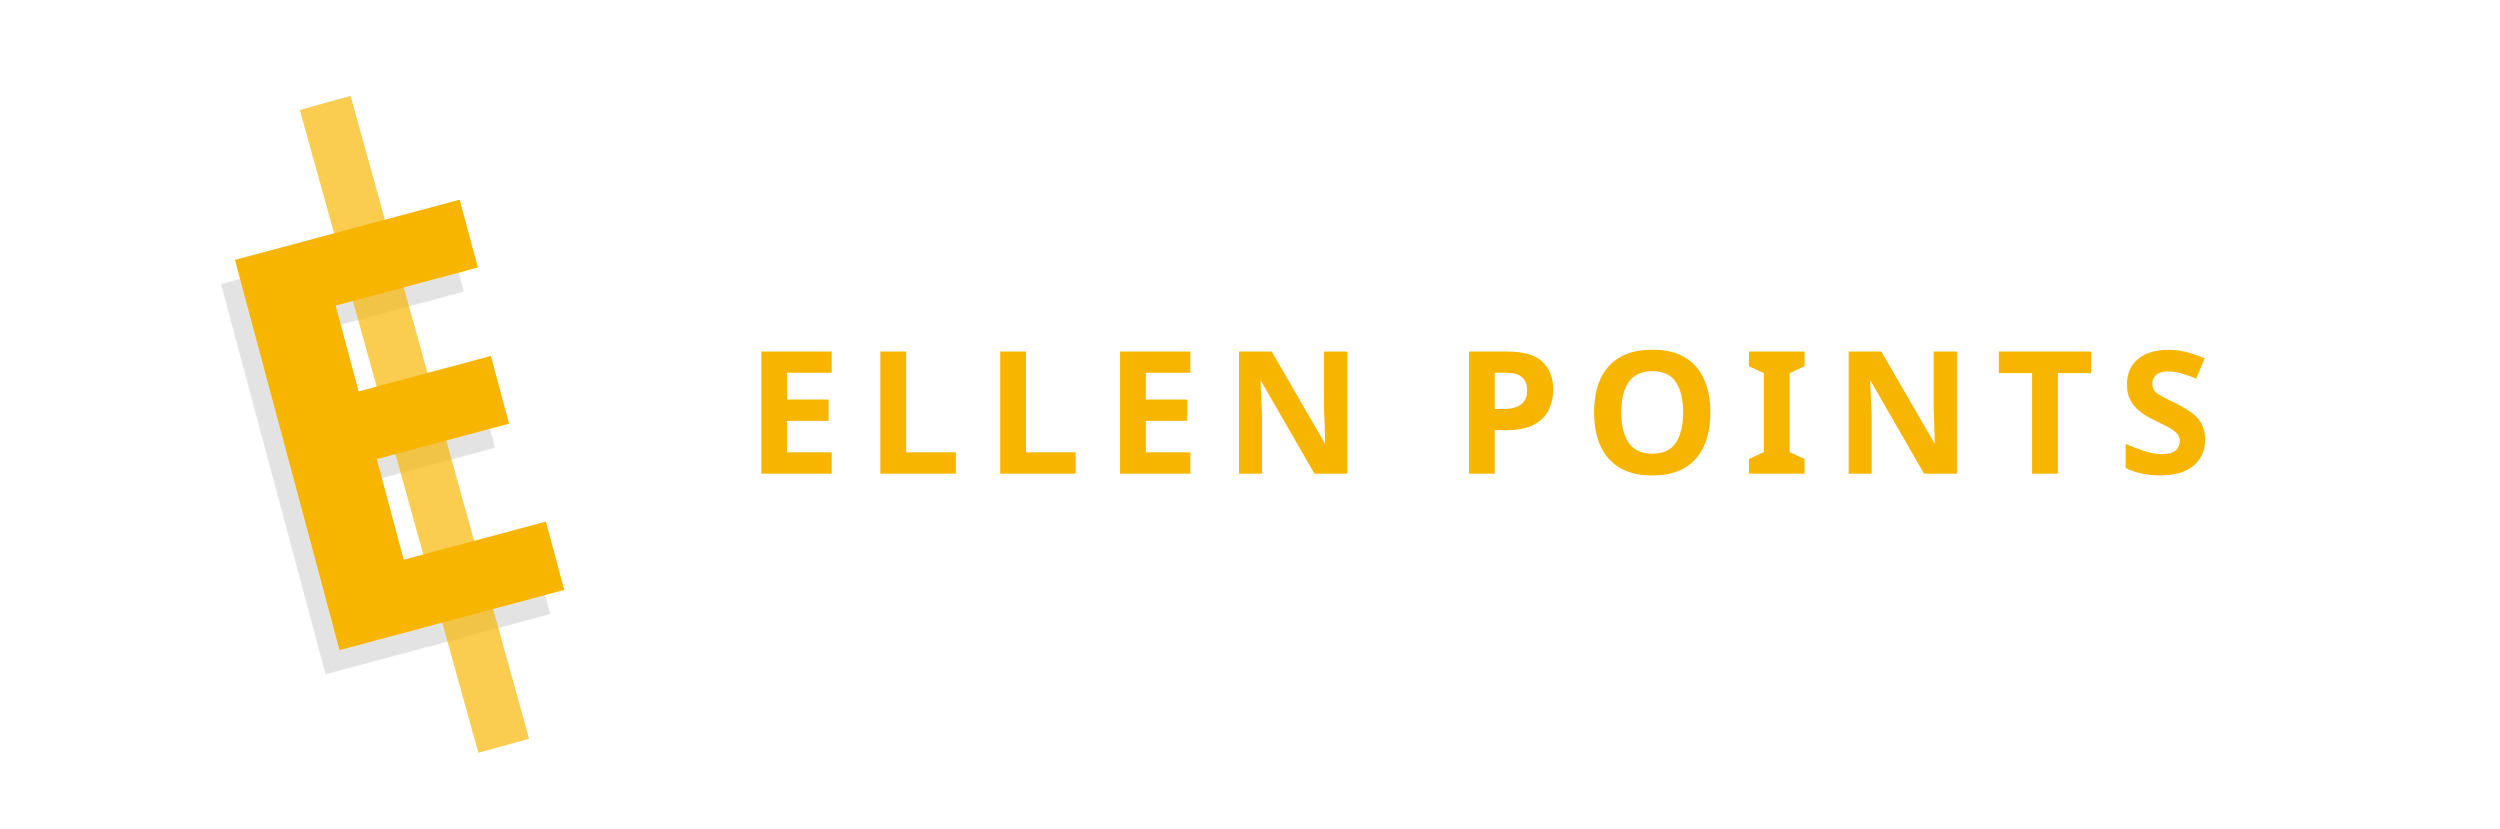
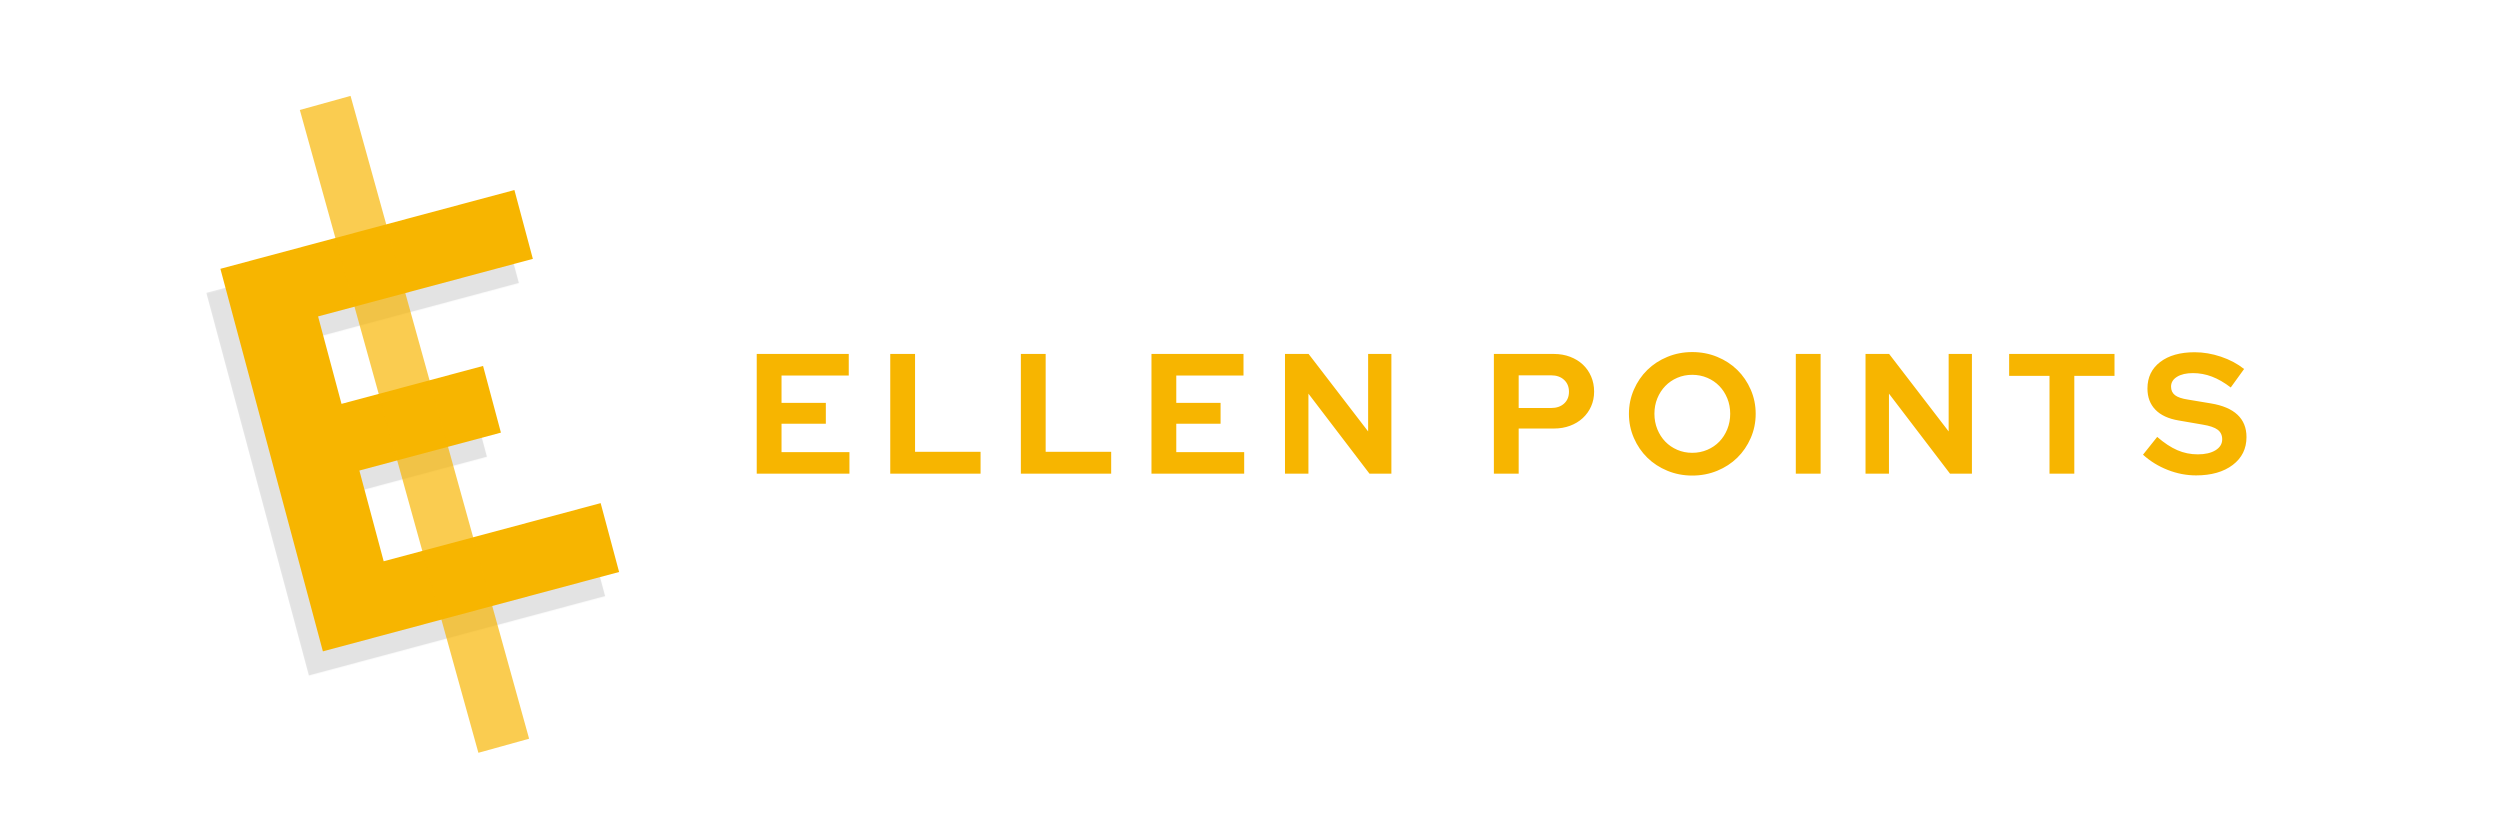
<svg xmlns="http://www.w3.org/2000/svg" xmlns:xlink="http://www.w3.org/1999/xlink" width="380px" height="126px" viewBox="0 0 380 126" version="1.1">
  <defs>
-     <text id="text-1" font-family="RedHatDisplay-Bold, Red Hat Display" font-size="86" font-weight="bold" letter-spacing="5.375" fill="#F7B500">
-       <tspan x="14.078" y="94">E</tspan>
-     </text>
-     <filter x="-7.4%" y="-1.3%" width="109.8%" height="105.3%" filterUnits="objectBoundingBox" id="filter-2">
+     <polygon id="path-1" points="66.108 94 66.108 83.164 31.965 83.164 31.965 68.888 54.239 68.888 54.239 58.396 31.965 58.396 31.965 44.636 65.763 44.636 65.763 33.8 19.495 33.8 19.495 94" />
+     <filter x="-9.7%" y="-2.5%" width="112.9%" height="110.0%" filterUnits="objectBoundingBox" id="filter-2">
      <feOffset dx="-3" dy="3" in="SourceAlpha" result="shadowOffsetOuter1" />
      <feColorMatrix values="0 0 0 0 0.892   0 0 0 0 0.892   0 0 0 0 0.892  0 0 0 1 0" type="matrix" in="shadowOffsetOuter1" />
    </filter>
  </defs>
  <g id="ellen-bucks---full" stroke="none" stroke-width="1" fill="none" fill-rule="evenodd">
    <g id="Group-2" transform="translate(21, 0)">
      <g id="Group">
-         <g id="E" transform="translate(44.5, 63) rotate(-15) translate(-44.5, -63) " fill="#F7B500" fill-opacity="1">
-           <use filter="url(#filter-2)" xlink:href="#text-1" />
-           <use xlink:href="#text-1" />
+         <g id="E" fill-rule="nonzero" transform="translate(42.8015, 63.9) rotate(-15) translate(-42.8015, -63.9) ">
+           <use fill="black" fill-opacity="1" filter="url(#filter-2)" xlink:href="#path-1" />
+           <use fill="#F7B500" xlink:href="#path-1" />
        </g>
        <line x1="29.5" y1="19.5" x2="54.5" y2="109.5" id="Line-2" stroke-opacity="0.686" stroke="#F7B500" stroke-width="8" stroke-linecap="square" />
      </g>
-       <text id="ELLEN-POINTS" font-family="RedHatDisplay-Bold, Red Hat Display" font-size="26" font-weight="bold" letter-spacing="3.525" fill="#F7B500">
-         <tspan x="92.385" y="72">ELLEN POINTS</tspan>
-       </text>
+       <path d="M108.115,72 L108.115,68.724 L97.793,68.724 L97.793,64.408 L104.527,64.408 L104.527,61.236 L97.793,61.236 L97.793,57.076 L108.011,57.076 L108.011,53.8 L94.023,53.8 L94.023,72 L108.115,72 Z M128.046,72 L128.046,68.672 L118.088,68.672 L118.088,53.8 L114.318,53.8 L114.318,72 L128.046,72 Z M147.899,72 L147.899,68.672 L137.941,68.672 L137.941,53.8 L134.171,53.8 L134.171,72 L147.899,72 Z M168.116,72 L168.116,68.724 L157.794,68.724 L157.794,64.408 L164.528,64.408 L164.528,61.236 L157.794,61.236 L157.794,57.076 L168.012,57.076 L168.012,53.8 L154.024,53.8 L154.024,72 L168.116,72 Z M177.881,72 L177.881,59.832 L187.163,72 L190.491,72 L190.491,53.8 L186.955,53.8 L186.955,65.578 L177.907,53.8 L174.319,53.8 L174.319,72 L177.881,72 Z M209.839,72 L209.839,65.136 L215.195,65.136 C216.079,65.136 216.894,64.997 217.639,64.72 C218.384,64.443 219.03,64.053 219.576,63.55 C220.122,63.047 220.547,62.454 220.85,61.769 C221.153,61.084 221.305,60.335 221.305,59.52 C221.305,58.688 221.153,57.921 220.85,57.219 C220.547,56.517 220.126,55.915 219.589,55.412 C219.052,54.909 218.406,54.515 217.652,54.229 C216.898,53.943 216.079,53.8 215.195,53.8 L215.195,53.8 L206.069,53.8 L206.069,72 L209.839,72 Z M214.779,62.016 L209.839,62.016 L209.839,57.05 L214.779,57.05 C215.594,57.05 216.248,57.28 216.742,57.739 C217.236,58.198 217.483,58.801 217.483,59.546 C217.483,60.291 217.236,60.889 216.742,61.34 C216.248,61.791 215.594,62.016 214.779,62.016 L214.779,62.016 Z M236.218,72.286 C237.57,72.286 238.835,72.043 240.014,71.558 C241.193,71.073 242.211,70.41 243.069,69.569 C243.927,68.728 244.607,67.732 245.11,66.579 C245.613,65.426 245.864,64.2 245.864,62.9 C245.864,61.6 245.613,60.374 245.11,59.221 C244.607,58.068 243.927,57.072 243.069,56.231 C242.211,55.39 241.193,54.727 240.014,54.242 C238.835,53.757 237.57,53.514 236.218,53.514 C234.883,53.514 233.627,53.757 232.448,54.242 C231.269,54.727 230.251,55.39 229.393,56.231 C228.535,57.072 227.855,58.068 227.352,59.221 C226.849,60.374 226.598,61.6 226.598,62.9 C226.598,64.2 226.849,65.426 227.352,66.579 C227.855,67.732 228.535,68.728 229.393,69.569 C230.251,70.41 231.269,71.073 232.448,71.558 C233.627,72.043 234.883,72.286 236.218,72.286 Z M236.218,68.828 C235.403,68.828 234.645,68.676 233.943,68.373 C233.241,68.07 232.634,67.654 232.123,67.125 C231.612,66.596 231.209,65.968 230.914,65.24 C230.619,64.512 230.472,63.732 230.472,62.9 C230.472,62.051 230.619,61.266 230.914,60.547 C231.209,59.828 231.612,59.204 232.123,58.675 C232.634,58.146 233.241,57.73 233.943,57.427 C234.645,57.124 235.403,56.972 236.218,56.972 C237.033,56.972 237.795,57.124 238.506,57.427 C239.217,57.73 239.828,58.146 240.339,58.675 C240.85,59.204 241.253,59.828 241.548,60.547 C241.843,61.266 241.99,62.051 241.99,62.9 C241.99,63.732 241.843,64.512 241.548,65.24 C241.253,65.968 240.85,66.596 240.339,67.125 C239.828,67.654 239.217,68.07 238.506,68.373 C237.795,68.676 237.033,68.828 236.218,68.828 Z M255.733,72 L255.733,53.8 L251.963,53.8 L251.963,72 L255.733,72 Z M266.122,72 L266.122,59.832 L275.404,72 L278.732,72 L278.732,53.8 L275.196,53.8 L275.196,65.578 L266.148,53.8 L262.56,53.8 L262.56,72 L266.122,72 Z M294.295,72 L294.295,57.128 L300.405,57.128 L300.405,53.8 L284.389,53.8 L284.389,57.128 L290.525,57.128 L290.525,72 L294.295,72 Z M312.796,72.26 C315.119,72.26 316.978,71.731 318.373,70.674 C319.768,69.617 320.466,68.204 320.466,66.436 C320.466,65.032 320.011,63.901 319.101,63.043 C318.191,62.185 316.835,61.609 315.032,61.314 L315.032,61.314 L311.6,60.742 C310.664,60.603 309.997,60.378 309.598,60.066 C309.199,59.754 309,59.321 309,58.766 C309,58.142 309.303,57.644 309.91,57.271 C310.517,56.898 311.323,56.712 312.328,56.712 C313.316,56.712 314.278,56.89 315.214,57.245 C316.15,57.6 317.103,58.151 318.074,58.896 L318.074,58.896 L320.102,56.088 C319.097,55.291 317.922,54.667 316.579,54.216 C315.236,53.765 313.905,53.54 312.588,53.54 C310.387,53.54 308.64,54.034 307.349,55.022 C306.058,56.01 305.412,57.353 305.412,59.052 C305.412,60.369 305.815,61.444 306.621,62.276 C307.427,63.108 308.61,63.654 310.17,63.914 L310.17,63.914 L313.784,64.538 C314.859,64.711 315.626,64.971 316.085,65.318 C316.544,65.665 316.774,66.15 316.774,66.774 C316.774,67.467 316.436,68.022 315.76,68.438 C315.084,68.854 314.183,69.062 313.056,69.062 C311.964,69.062 310.928,68.85 309.949,68.425 C308.97,68 307.951,67.329 306.894,66.41 L306.894,66.41 L304.736,69.114 C305.828,70.102 307.08,70.873 308.493,71.428 C309.906,71.983 311.34,72.26 312.796,72.26 Z" id="ELLENPOINTS" fill="#F7B500" fill-rule="nonzero" />
    </g>
  </g>
</svg>
